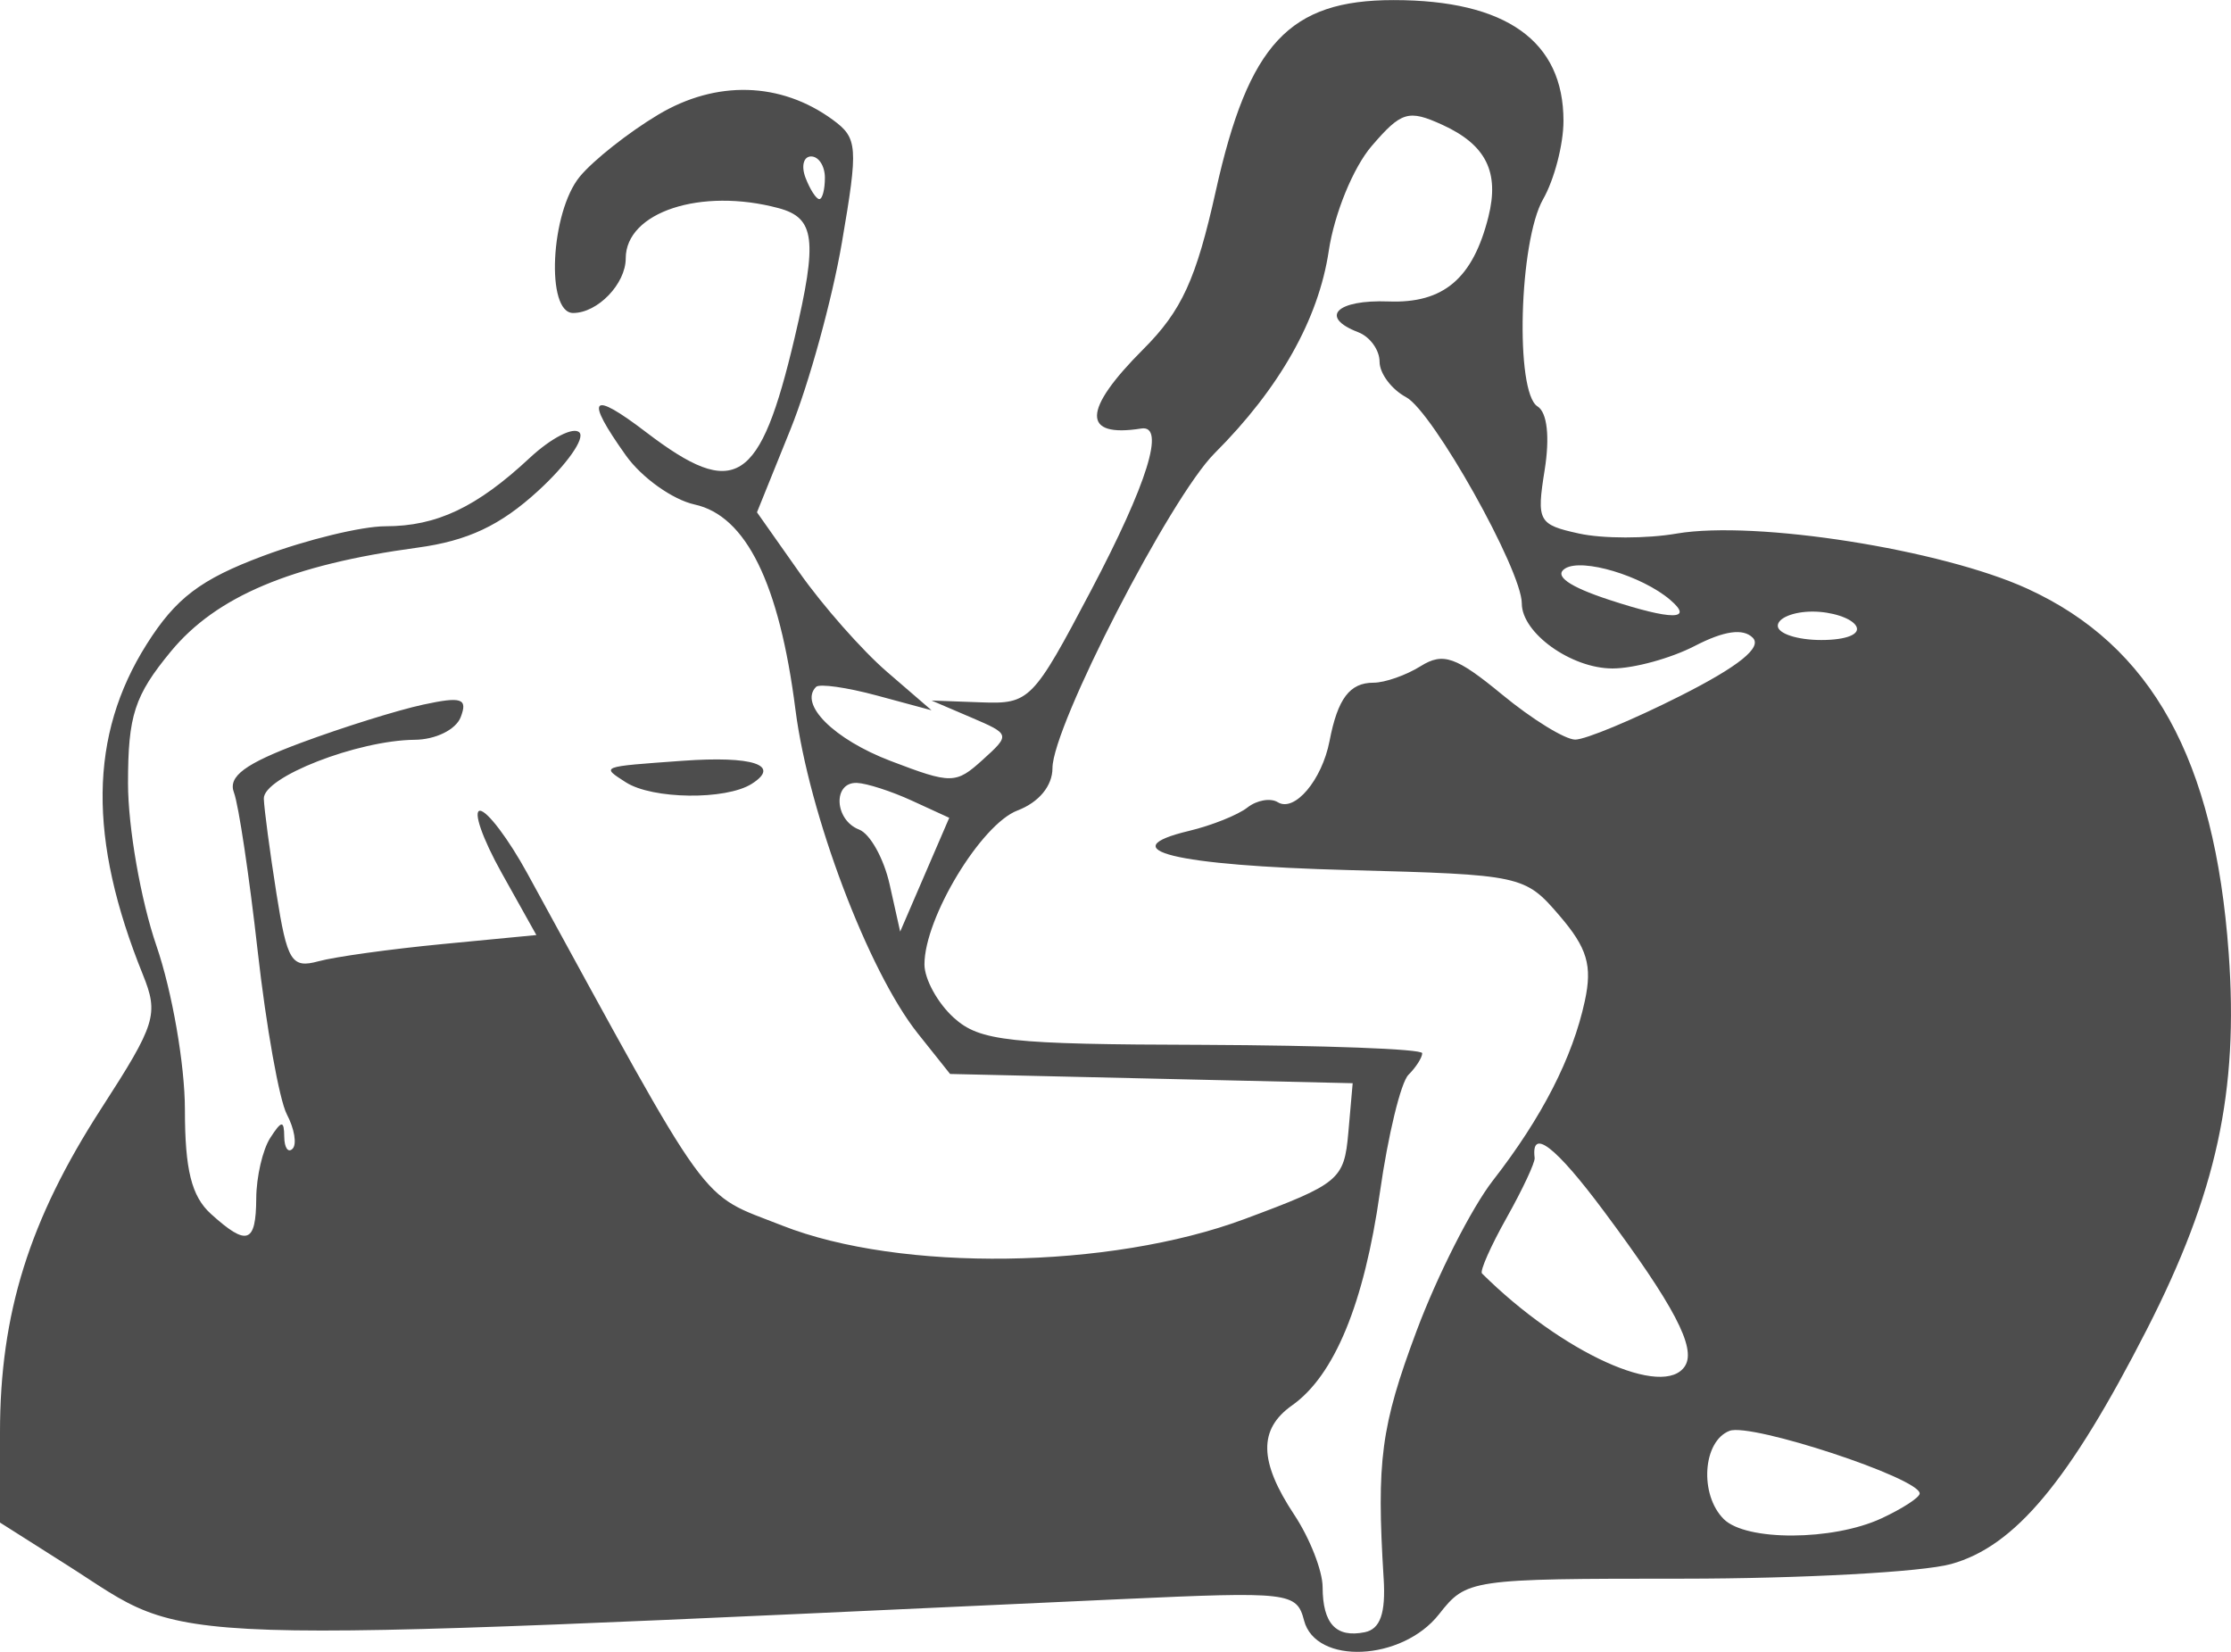
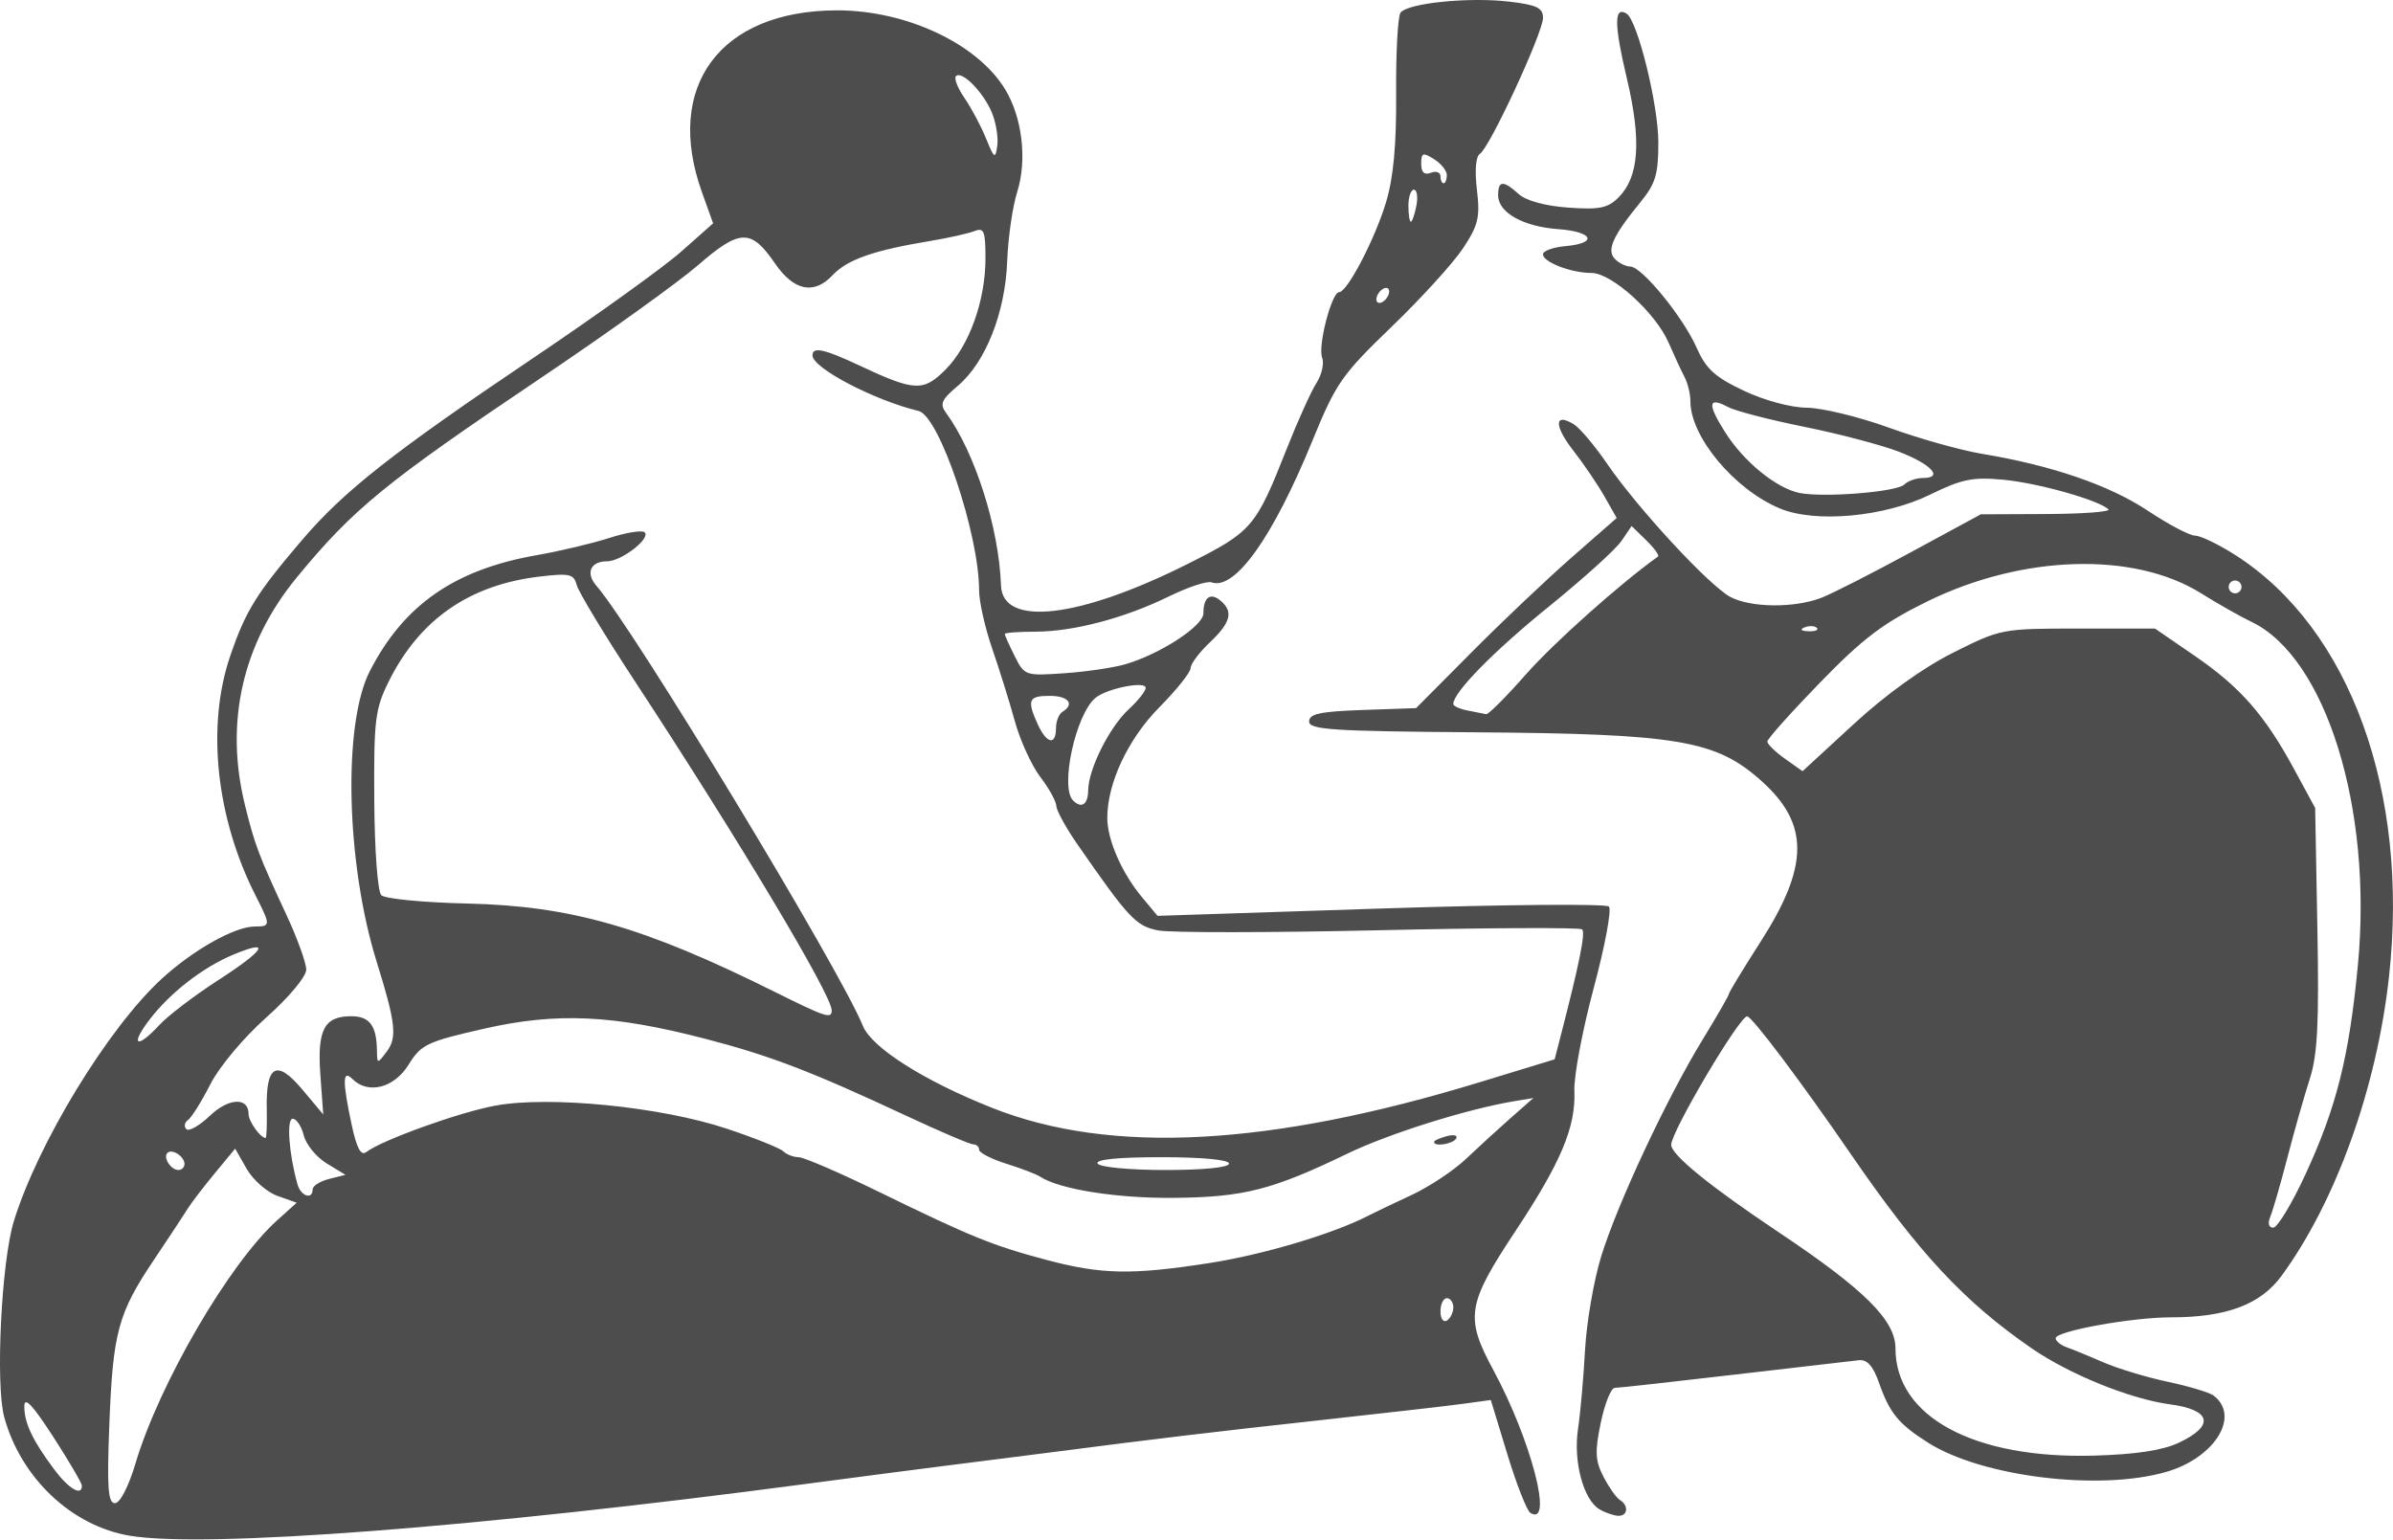
- <svg xmlns="http://www.w3.org/2000/svg" width="103.76mm" height="76.815mm" viewBox="0 0 103.76 76.815" version="1.1" id="svg1" xml:space="preserve">
+ <svg xmlns="http://www.w3.org/2000/svg" width="131.741mm" height="84.755mm" viewBox="0 0 131.741 84.755" version="1.1" id="svg1" xml:space="preserve">
  <defs id="defs1" />
-   <g id="layer1" transform="translate(20.49366,-1531.646)">
-     <path style="fill:#4d4d4d;stroke-width:2.5" d="m 40.157,1607.006 c -0.344,-1.315 -0.669,-1.353 -8.511,-0.994 -46.154,2.112 -43.034,2.213 -49.008,-1.576 l -3.132,-1.986 v -4.194 c 0,-5.525 1.362,-9.88 4.708,-15.057 2.543,-3.935 2.683,-4.385 1.935,-6.235 -2.551,-6.31 -2.495,-11.121 0.177,-15.355 1.356,-2.148 2.507,-3.022 5.414,-4.109 2.03,-0.759 4.593,-1.381 5.694,-1.381 2.383,0 4.247,-0.883 6.705,-3.175 0.997,-0.929 2.037,-1.465 2.313,-1.189 0.275,0.276 -0.585,1.496 -1.913,2.713 -1.763,1.616 -3.278,2.329 -5.62,2.646 -5.859,0.793 -9.355,2.265 -11.469,4.83 -1.69,2.05 -1.99,2.975 -1.99,6.129 0,2.043 0.595,5.445 1.323,7.559 0.728,2.115 1.323,5.538 1.323,7.608 0,2.805 0.308,4.041 1.21,4.857 1.68,1.52 2.096,1.378 2.108,-0.724 0.005,-1 0.299,-2.265 0.651,-2.811 0.528,-0.817 0.643,-0.827 0.651,-0.055 0.005,0.515 0.18,0.768 0.387,0.56 0.207,-0.207 0.088,-0.926 -0.265,-1.599 -0.353,-0.672 -0.963,-4.085 -1.356,-7.584 -0.393,-3.499 -0.89,-6.819 -1.104,-7.377 -0.29,-0.755 0.512,-1.349 3.129,-2.322 1.935,-0.719 4.486,-1.516 5.668,-1.771 1.793,-0.387 2.083,-0.291 1.748,0.581 -0.224,0.583 -1.173,1.049 -2.149,1.054 -2.645,0.025 -7.044,1.735 -7.008,2.74 0.018,0.489 0.282,2.475 0.588,4.414 0.498,3.157 0.702,3.486 1.952,3.146 0.768,-0.21 3.363,-0.569 5.766,-0.8 l 4.37,-0.42 -1.615,-2.89 c -0.889,-1.59 -1.342,-2.89 -1.007,-2.89 0.335,0 1.328,1.314 2.206,2.92 8.725,15.944 7.909,14.816 11.85,16.37 5.501,2.168 15.226,2.032 21.497,-0.301 4.418,-1.643 4.639,-1.828 4.832,-4.021 l 0.202,-2.298 -9.362,-0.215 -9.362,-0.215 -1.497,-1.879 c -2.31,-2.9 -5.076,-10.219 -5.696,-15.072 -0.749,-5.862 -2.294,-9.005 -4.685,-9.53 -1.027,-0.225 -2.466,-1.252 -3.198,-2.28 -1.933,-2.715 -1.641,-3.052 0.939,-1.083 4.151,3.166 5.297,2.438 6.908,-4.396 1.073,-4.552 0.948,-5.569 -0.745,-6.023 -3.609,-0.968 -7.111,0.182 -7.111,2.335 0,1.186 -1.305,2.54 -2.447,2.54 -1.282,0 -1.051,-4.694 0.312,-6.344 0.629,-0.761 2.27,-2.057 3.648,-2.88 2.699,-1.613 5.7,-1.526 8.11,0.235 1.169,0.855 1.198,1.238 0.43,5.718 -0.453,2.641 -1.527,6.543 -2.386,8.671 l -1.563,3.869 1.978,2.807 c 1.088,1.544 2.915,3.615 4.059,4.603 l 2.081,1.796 -2.542,-0.686 c -1.398,-0.378 -2.67,-0.558 -2.827,-0.402 -0.809,0.809 0.831,2.439 3.465,3.445 2.828,1.08 3.034,1.078 4.28,-0.05 1.294,-1.171 1.289,-1.192 -0.533,-1.972 l -1.842,-0.788 2.315,0.085 c 2.244,0.082 2.401,-0.077 5.104,-5.207 2.623,-4.978 3.471,-7.707 2.338,-7.528 -2.778,0.439 -2.748,-0.847 0.086,-3.682 1.795,-1.795 2.462,-3.251 3.38,-7.378 1.52,-6.833 3.414,-8.863 8.267,-8.863 5.229,0 7.905,1.904 7.9,5.622 -0.001,1.091 -0.428,2.728 -0.948,3.638 -1.12,1.96 -1.31,8.986 -0.259,9.635 0.45,0.278 0.578,1.42 0.331,2.963 -0.38,2.378 -0.296,2.534 1.597,2.949 1.099,0.242 3.149,0.245 4.555,0 3.668,-0.62 12.316,0.742 16.302,2.567 5.784,2.648 8.705,7.933 9.359,16.936 0.468,6.439 -0.56,11.164 -3.807,17.514 -3.612,7.062 -6.13,10.08 -9.101,10.905 -1.342,0.373 -6.959,0.679 -12.48,0.681 -9.919,0 -10.055,0.025 -11.34,1.657 -1.717,2.183 -5.731,2.366 -6.275,0.286 z m 3.7,-1.956 c -0.337,-5.481 -0.126,-7.074 1.529,-11.503 0.963,-2.578 2.561,-5.728 3.552,-7.002 2.285,-2.936 3.71,-5.719 4.277,-8.355 0.355,-1.647 0.112,-2.46 -1.184,-3.969 -1.608,-1.871 -1.741,-1.9 -9.792,-2.113 -8.134,-0.215 -11.103,-0.944 -7.431,-1.823 1.053,-0.252 2.274,-0.741 2.713,-1.086 0.439,-0.345 1.075,-0.456 1.413,-0.247 0.779,0.481 2.056,-1.03 2.407,-2.847 0.38,-1.972 0.937,-2.711 2.045,-2.711 0.529,0 1.519,-0.348 2.199,-0.773 1.039,-0.649 1.645,-0.436 3.78,1.323 1.398,1.153 2.93,2.096 3.403,2.096 0.473,0 2.675,-0.916 4.892,-2.035 2.71,-1.368 3.813,-2.254 3.364,-2.702 -0.448,-0.449 -1.332,-0.324 -2.695,0.381 -1.115,0.577 -2.837,1.048 -3.827,1.048 -1.92,0 -4.219,-1.647 -4.219,-3.022 0,-1.55 -4.137,-8.928 -5.38,-9.593 -0.679,-0.363 -1.235,-1.106 -1.235,-1.65 0,-0.544 -0.446,-1.161 -0.992,-1.371 -1.829,-0.702 -1.017,-1.523 1.416,-1.431 2.549,0.095 3.917,-1.065 4.637,-3.933 0.524,-2.087 -0.112,-3.357 -2.144,-4.283 -1.575,-0.717 -1.904,-0.619 -3.283,0.986 -0.858,0.997 -1.738,3.146 -1.997,4.876 -0.478,3.187 -2.287,6.393 -5.315,9.419 -2.056,2.055 -7.535,12.697 -7.535,14.635 0,0.828 -0.631,1.592 -1.627,1.971 -1.695,0.644 -4.327,4.998 -4.327,7.157 0,0.686 0.614,1.803 1.365,2.482 1.206,1.091 2.556,1.238 11.574,1.26 5.615,0.025 10.21,0.188 10.211,0.389 6.15e-4,0.2 -0.288,0.653 -0.641,1.006 -0.353,0.353 -0.95,2.812 -1.326,5.463 -0.733,5.165 -2.114,8.516 -4.083,9.906 -1.573,1.111 -1.544,2.608 0.099,5.089 0.723,1.091 1.316,2.604 1.319,3.362 0.005,1.706 0.622,2.368 1.956,2.101 0.724,-0.145 0.983,-0.878 0.883,-2.503 z m 23.155,-2.795 c 0.979,-0.455 1.778,-0.976 1.776,-1.157 -0.01,-0.716 -7.843,-3.296 -8.843,-2.913 -1.248,0.479 -1.412,2.962 -0.271,4.103 1.035,1.035 5.077,1.017 7.337,-0.033 z m -9.132,-7.097 c 0.517,-0.837 -0.518,-2.806 -3.771,-7.175 -2.26,-3.035 -3.404,-3.917 -3.229,-2.49 0.026,0.21 -0.56,1.46 -1.3,2.779 -0.741,1.319 -1.258,2.486 -1.149,2.594 3.729,3.698 8.482,5.857 9.45,4.292 z m -35.96,-26.277 c -0.954,-0.439 -2.106,-0.81 -2.561,-0.827 -1.132,-0.04 -1.048,1.728 0.103,2.17 0.511,0.198 1.15,1.344 1.42,2.551 l 0.49,2.194 1.141,-2.646 1.141,-2.646 z m 43.906,-8.133 c -0.225,-0.364 -1.135,-0.661 -2.023,-0.661 -0.888,0 -1.615,0.298 -1.615,0.661 0,0.364 0.911,0.661 2.023,0.661 1.181,0 1.853,-0.276 1.615,-0.661 z m -8.643,-1.208 c -1.321,-1.123 -4.087,-1.95 -4.881,-1.46 -0.545,0.337 0.165,0.843 2.045,1.46 2.917,0.956 3.96,0.956 2.835,5e-4 z M 17.871,1539.913 c 0,-0.546 -0.288,-0.992 -0.641,-0.992 -0.352,0 -0.469,0.447 -0.26,0.992 0.209,0.546 0.498,0.992 0.641,0.992 0.143,0 0.26,-0.447 0.26,-0.992 z m -9.26,28.112 c -1.153,-0.745 -1.219,-0.721 2.632,-0.999 3.281,-0.237 4.6,0.2 3.226,1.071 -1.206,0.764 -4.629,0.722 -5.858,-0.073 z" id="path74" />
+   <g id="layer1" transform="translate(47.83068,-1515.44)">
+     <path style="fill:#4d4d4d" d="m -40.671,1599.996 c -3.208,-0.532 -6.008,-3.174 -6.927,-6.536 -0.49,-1.791 -0.156,-8.567 0.531,-10.791 1.33,-4.299 5.175,-10.606 8.121,-13.323 1.729,-1.593 4.039,-2.895 5.139,-2.895 0.881,0 0.883,-0.059 0.054,-1.69 -2.187,-4.299 -2.723,-9.353 -1.401,-13.214 0.851,-2.486 1.441,-3.436 3.968,-6.393 2.299,-2.69 4.987,-4.805 12.74,-10.023 3.493,-2.351 7.143,-4.976 8.112,-5.834 l 1.762,-1.56 -0.617,-1.721 c -2.088,-5.825 1.001,-9.991 7.421,-10.006 3.817,-0.01 7.742,1.83 9.272,4.346 0.945,1.554 1.221,3.896 0.665,5.65 -0.255,0.805 -0.503,2.521 -0.551,3.813 -0.105,2.834 -1.192,5.581 -2.717,6.864 -0.904,0.761 -1.008,1 -0.648,1.491 1.589,2.166 2.911,6.32 3.025,9.505 0.082,2.298 4.31,1.807 10.289,-1.197 3.536,-1.776 3.729,-2 5.434,-6.317 0.612,-1.55 1.352,-3.188 1.644,-3.64 0.292,-0.452 0.432,-1.081 0.311,-1.397 -0.245,-0.638 0.524,-3.602 0.934,-3.602 0.447,0 1.967,-2.907 2.581,-4.939 0.411,-1.359 0.579,-3.155 0.559,-5.997 -0.015,-2.231 0.091,-4.231 0.237,-4.444 0.364,-0.532 3.761,-0.88 6.002,-0.615 1.506,0.178 1.847,0.343 1.847,0.892 0,0.815 -2.94,7.156 -3.47,7.483 -0.231,0.143 -0.296,0.904 -0.168,1.983 0.18,1.517 0.077,1.947 -0.764,3.22 -0.534,0.808 -2.305,2.754 -3.935,4.324 -2.745,2.645 -3.066,3.108 -4.359,6.274 -2.17,5.313 -4.268,8.258 -5.556,7.795 -0.24,-0.086 -1.293,0.262 -2.339,0.774 -2.45,1.199 -5.252,1.938 -7.366,1.943 -0.922,0 -1.676,0.059 -1.676,0.126 0,0.067 0.246,0.615 0.547,1.218 0.538,1.078 0.581,1.093 2.734,0.944 1.203,-0.083 2.717,-0.306 3.364,-0.496 1.923,-0.564 4.292,-2.11 4.292,-2.802 0,-0.882 0.379,-1.167 0.938,-0.703 0.727,0.603 0.572,1.212 -0.585,2.304 -0.582,0.549 -1.058,1.186 -1.058,1.415 0,0.229 -0.769,1.193 -1.709,2.143 -1.731,1.749 -2.877,4.181 -2.877,6.106 0,1.205 0.8,3.033 1.908,4.361 l 0.859,1.029 12.279,-0.402 c 6.754,-0.221 12.41,-0.271 12.57,-0.111 0.16,0.16 -0.217,2.179 -0.837,4.488 -0.62,2.308 -1.1,4.856 -1.065,5.66 0.085,1.977 -0.737,3.936 -3.227,7.695 -2.69,4.062 -2.804,4.772 -1.234,7.679 2.087,3.864 3.331,8.661 2.039,7.862 -0.192,-0.119 -0.761,-1.565 -1.264,-3.215 l -0.915,-2.999 -1.473,0.202 c -0.81,0.111 -4.33,0.515 -7.823,0.898 -6.025,0.661 -9.184,1.038 -14.817,1.769 -1.358,0.176 -3.739,0.479 -5.292,0.672 -1.552,0.194 -5.265,0.676 -8.25,1.073 -18.095,2.402 -33.086,3.553 -37.258,2.86 z m 0.305,-4.002 c 1.313,-4.391 5.152,-10.981 7.779,-13.353 l 1.088,-0.982 -1.058,-0.377 c -0.582,-0.207 -1.344,-0.877 -1.693,-1.489 l -0.635,-1.112 -1.129,1.366 c -0.621,0.751 -1.288,1.623 -1.482,1.938 -0.194,0.315 -1.026,1.575 -1.849,2.801 -1.989,2.962 -2.271,4.002 -2.467,9.095 -0.134,3.48 -0.073,4.321 0.311,4.319 0.279,0 0.751,-0.918 1.136,-2.205 z m -2.959,1.238 c -0.004,-0.145 -0.719,-1.362 -1.587,-2.704 -1.14,-1.76 -1.58,-2.22 -1.58,-1.653 0,0.915 0.455,1.874 1.65,3.474 0.796,1.067 1.535,1.496 1.518,0.882 z m 75.502,-9.81 c 0,-0.28 -0.159,-0.508 -0.353,-0.508 -0.194,0 -0.353,0.327 -0.353,0.726 0,0.4 0.159,0.628 0.353,0.508 0.194,-0.12 0.353,-0.447 0.353,-0.726 z m -13.406,-2.445 c 2.938,-0.457 6.791,-1.606 8.72,-2.601 0.346,-0.178 1.422,-0.693 2.392,-1.144 0.97,-0.451 2.32,-1.347 2.999,-1.992 0.679,-0.644 1.79,-1.661 2.469,-2.259 l 1.235,-1.087 -1.058,0.176 c -2.597,0.433 -6.893,1.782 -9.165,2.879 -4.15,2.003 -5.697,2.4 -9.532,2.442 -3.159,0.035 -6.352,-0.47 -7.408,-1.172 -0.194,-0.129 -1.027,-0.447 -1.852,-0.707 -0.825,-0.26 -1.499,-0.606 -1.499,-0.769 0,-0.163 -0.144,-0.296 -0.32,-0.296 -0.176,0 -1.869,-0.724 -3.761,-1.608 -5.161,-2.411 -7.409,-3.272 -10.968,-4.199 -5.117,-1.333 -8.205,-1.474 -12.225,-0.558 -3.136,0.714 -3.448,0.864 -4.138,1.981 -0.791,1.28 -2.228,1.646 -3.088,0.785 -0.548,-0.548 -0.558,0.113 -0.038,2.539 0.272,1.268 0.506,1.706 0.794,1.486 0.874,-0.666 5.098,-2.187 7.111,-2.56 2.967,-0.55 9.113,0.061 12.734,1.267 1.534,0.511 2.939,1.073 3.123,1.25 0.184,0.177 0.563,0.322 0.842,0.322 0.279,0 2.271,0.861 4.427,1.913 5.087,2.482 6.239,2.95 9.212,3.741 3.036,0.808 4.695,0.839 8.996,0.171 z m 12.347,-6.665 c 0,-0.074 0.318,-0.218 0.706,-0.32 0.388,-0.102 0.617,-0.041 0.508,0.135 -0.19,0.307 -1.214,0.463 -1.214,0.185 z m -61.736,2.611 c 0,-0.19 0.407,-0.448 0.903,-0.573 l 0.903,-0.227 -1.033,-0.628 c -0.568,-0.346 -1.137,-1.04 -1.263,-1.544 -0.126,-0.503 -0.399,-0.915 -0.607,-0.915 -0.353,0 -0.212,1.934 0.264,3.616 0.184,0.651 0.832,0.862 0.832,0.271 z m -7.056,-1.397 c 0,-0.416 -0.688,-0.862 -0.941,-0.609 -0.253,0.253 0.193,0.941 0.609,0.941 0.183,0 0.332,-0.149 0.332,-0.332 z m 57.503,-0.021 c 0,-0.213 -1.477,-0.353 -3.725,-0.353 -2.393,0 -3.647,0.126 -3.507,0.353 0.122,0.197 1.768,0.353 3.725,0.353 2.103,0 3.507,-0.141 3.507,-0.353 z m -52.975,-3.024 c -0.048,-2.411 0.548,-2.735 1.953,-1.062 l 1.157,1.379 -0.157,-2.175 c -0.18,-2.489 0.21,-3.232 1.697,-3.232 1.009,0 1.397,0.514 1.417,1.881 0.011,0.755 0.018,0.756 0.539,0.066 0.585,-0.773 0.494,-1.585 -0.554,-4.946 -1.687,-5.411 -1.869,-13.091 -0.379,-15.998 1.872,-3.655 4.676,-5.601 9.203,-6.39 1.261,-0.22 3.057,-0.646 3.992,-0.948 0.934,-0.302 1.807,-0.439 1.94,-0.306 0.339,0.341 -1.288,1.593 -2.07,1.593 -0.915,0 -1.199,0.647 -0.591,1.345 2.05,2.353 13.416,21.126 14.67,24.231 0.485,1.202 3.383,3.039 7.135,4.524 6.519,2.58 15.25,2.117 26.837,-1.423 l 4.113,-1.256 0.375,-1.452 c 0.987,-3.822 1.327,-5.519 1.143,-5.703 -0.111,-0.111 -5.135,-0.089 -11.166,0.048 -6.031,0.137 -11.512,0.141 -12.179,0.01 -1.226,-0.244 -1.616,-0.661 -4.459,-4.761 -0.621,-0.895 -1.137,-1.837 -1.147,-2.092 -0.01,-0.256 -0.408,-0.976 -0.885,-1.601 -0.477,-0.625 -1.106,-2.004 -1.399,-3.063 -0.292,-1.06 -0.855,-2.864 -1.25,-4.01 -0.395,-1.146 -0.718,-2.585 -0.718,-3.198 0,-3.102 -2.191,-9.601 -3.33,-9.875 -2.446,-0.588 -5.843,-2.366 -5.843,-3.059 0,-0.495 0.636,-0.359 2.579,0.553 3.046,1.43 3.521,1.453 4.74,0.234 1.31,-1.31 2.205,-3.8 2.205,-6.132 0,-1.513 -0.08,-1.707 -0.617,-1.497 -0.34,0.133 -1.43,0.377 -2.423,0.541 -3.124,0.517 -4.565,1.021 -5.374,1.883 -1.032,1.098 -2.137,0.868 -3.187,-0.665 -1.3,-1.897 -1.923,-1.881 -4.209,0.103 -1.102,0.957 -5.02,3.768 -8.707,6.248 -8.527,5.736 -10.281,7.17 -13.391,10.949 -2.994,3.639 -3.984,7.968 -2.863,12.524 0.543,2.206 0.761,2.786 2.284,6.054 0.602,1.292 1.094,2.653 1.094,3.024 0,0.382 -0.954,1.524 -2.205,2.637 -1.246,1.109 -2.585,2.709 -3.078,3.679 -0.48,0.944 -1.031,1.826 -1.225,1.961 -0.193,0.135 -0.235,0.361 -0.093,0.503 0.142,0.142 0.723,-0.188 1.292,-0.732 1.035,-0.992 2.134,-1.042 2.134,-0.098 0,0.401 0.654,1.316 0.94,1.316 0.051,0 0.078,-0.726 0.061,-1.613 z m -5.912,-4.607 c 0.47,-0.511 1.944,-1.632 3.274,-2.491 2.56,-1.653 2.912,-2.266 0.795,-1.382 -1.686,0.705 -3.483,2.101 -4.619,3.59 -1.085,1.423 -0.688,1.627 0.55,0.282 z m 37.015,-0.809 c 0,-0.843 -5.133,-9.423 -10.866,-18.164 -1.643,-2.506 -3.069,-4.866 -3.169,-5.246 -0.16,-0.612 -0.391,-0.666 -2.038,-0.472 -3.879,0.456 -6.63,2.371 -8.321,5.792 -0.745,1.507 -0.817,2.108 -0.789,6.528 0.018,2.765 0.185,5.023 0.388,5.226 0.196,0.196 2.323,0.402 4.727,0.457 5.717,0.132 9.738,1.285 16.894,4.845 2.87,1.428 3.175,1.527 3.175,1.034 z m 14.119,-12.109 c 0.011,-1.168 1.175,-3.491 2.239,-4.471 0.511,-0.47 0.928,-0.999 0.928,-1.175 0,-0.39 -2.115,0.027 -2.754,0.543 -1.091,0.88 -1.979,4.926 -1.244,5.661 0.463,0.463 0.823,0.222 0.831,-0.559 z m -1.772,-3.419 c 0,-0.377 0.159,-0.783 0.353,-0.903 0.695,-0.43 0.334,-0.882 -0.706,-0.882 -1.163,0 -1.259,0.232 -0.649,1.571 0.485,1.065 1.002,1.176 1.002,0.214 z m 18.344,-24.051 c 0,-0.194 -0.159,-0.255 -0.353,-0.135 -0.194,0.12 -0.353,0.377 -0.353,0.571 0,0.194 0.159,0.255 0.353,0.135 0.194,-0.12 0.353,-0.377 0.353,-0.571 z m 1.497,-4.721 c 0.093,-0.485 0.032,-0.882 -0.135,-0.882 -0.167,0 -0.304,0.397 -0.304,0.882 0,0.485 0.061,0.882 0.135,0.882 0.074,0 0.211,-0.397 0.304,-0.882 z m 1.678,-1.679 c 0,-0.244 -0.318,-0.642 -0.706,-0.885 -0.616,-0.385 -0.706,-0.352 -0.706,0.257 0,0.475 0.169,0.633 0.529,0.494 0.291,-0.112 0.529,-0.027 0.529,0.187 0,0.215 0.079,0.391 0.176,0.391 0.097,0 0.176,-0.2 0.176,-0.444 z M 6.775,1521.641 c -0.466,-1.125 -1.654,-2.333 -1.978,-2.009 -0.117,0.117 0.094,0.658 0.47,1.203 0.375,0.545 0.909,1.546 1.185,2.225 0.453,1.114 0.514,1.154 0.62,0.407 0.064,-0.455 -0.069,-1.277 -0.297,-1.827 z m 33.455,76.9 c -0.89,-0.519 -1.456,-2.635 -1.186,-4.433 0.13,-0.864 0.303,-2.816 0.386,-4.338 0.083,-1.522 0.484,-3.847 0.892,-5.167 0.898,-2.908 3.616,-8.714 5.583,-11.928 0.793,-1.296 1.442,-2.424 1.442,-2.508 0,-0.083 0.789,-1.383 1.753,-2.887 2.663,-4.156 2.68,-6.464 0.067,-8.82 -2.514,-2.267 -4.581,-2.619 -15.824,-2.702 -7.826,-0.058 -9.103,-0.141 -9.103,-0.596 0,-0.42 0.608,-0.55 2.945,-0.632 l 2.945,-0.103 3.052,-3.072 c 1.679,-1.69 4.163,-4.045 5.522,-5.234 l 2.469,-2.162 -0.675,-1.189 c -0.371,-0.654 -1.144,-1.792 -1.718,-2.528 -1.065,-1.367 -1.05,-2.104 0.029,-1.444 0.33,0.202 1.156,1.18 1.835,2.173 1.668,2.439 5.6,6.692 6.773,7.327 1.124,0.608 3.554,0.631 5.045,0.047 0.582,-0.228 2.791,-1.353 4.908,-2.501 l 3.849,-2.087 3.643,-0.016 c 2.004,-0.01 3.526,-0.126 3.383,-0.26 -0.546,-0.511 -3.871,-1.447 -5.777,-1.627 -1.701,-0.161 -2.288,-0.041 -4.057,0.825 -2.501,1.224 -6.306,1.572 -8.258,0.754 -2.509,-1.051 -4.923,-3.944 -4.923,-5.9 0,-0.399 -0.145,-1 -0.323,-1.337 -0.178,-0.337 -0.572,-1.187 -0.877,-1.89 -0.716,-1.652 -3.135,-3.838 -4.246,-3.838 -1.121,0 -2.668,-0.596 -2.668,-1.028 0,-0.187 0.559,-0.39 1.242,-0.45 1.803,-0.159 1.521,-0.794 -0.415,-0.935 -1.925,-0.14 -3.297,-0.914 -3.297,-1.861 0,-0.822 0.282,-0.839 1.132,-0.069 0.403,0.365 1.458,0.654 2.722,0.745 1.72,0.124 2.182,0.031 2.772,-0.558 1.137,-1.137 1.274,-3.132 0.452,-6.592 -0.698,-2.939 -0.701,-3.958 -0.009,-3.531 0.605,0.374 1.75,5.015 1.75,7.093 0,1.771 -0.152,2.272 -1.004,3.313 -1.517,1.853 -1.861,2.63 -1.378,3.113 0.224,0.224 0.601,0.407 0.838,0.407 0.632,0 2.898,2.77 3.644,4.454 0.524,1.183 1.01,1.628 2.602,2.381 1.142,0.54 2.592,0.931 3.479,0.938 0.837,0.01 2.871,0.502 4.52,1.1 1.649,0.598 3.951,1.245 5.115,1.438 3.82,0.631 7.022,1.729 9.124,3.129 1.138,0.757 2.314,1.377 2.615,1.377 0.3,0 1.306,0.487 2.234,1.083 6.29,4.037 9.561,13.034 8.436,23.205 -0.677,6.122 -2.918,12.361 -5.91,16.457 -1.162,1.591 -3.032,2.293 -6.106,2.293 -2.153,0 -6.336,0.759 -6.336,1.15 0,0.156 0.278,0.381 0.617,0.501 0.34,0.119 1.252,0.494 2.028,0.832 0.776,0.338 2.364,0.817 3.528,1.065 1.164,0.247 2.298,0.588 2.52,0.756 1.492,1.133 0.073,3.427 -2.598,4.203 -3.673,1.067 -10.133,0.278 -13.109,-1.601 -1.626,-1.026 -2.124,-1.632 -2.703,-3.286 -0.326,-0.93 -0.656,-1.307 -1.106,-1.261 -0.353,0.036 -3.438,0.393 -6.855,0.794 -3.417,0.401 -6.383,0.729 -6.59,0.729 -0.207,0 -0.555,0.863 -0.774,1.918 -0.332,1.599 -0.307,2.094 0.149,2.976 0.301,0.582 0.707,1.157 0.902,1.278 0.499,0.309 0.443,0.886 -0.086,0.873 -0.243,-0.01 -0.707,-0.166 -1.032,-0.355 z m 31.913,-3.679 c 1.97,-0.935 1.759,-1.802 -0.511,-2.103 -2.168,-0.288 -5.52,-1.644 -7.598,-3.073 -3.718,-2.558 -6.22,-5.242 -9.951,-10.674 -2.762,-4.022 -5.458,-7.606 -5.728,-7.614 -0.422,-0.013 -4.182,6.345 -4.182,7.072 0,0.55 2.117,2.273 5.885,4.792 4.77,3.187 6.462,4.868 6.462,6.417 0,3.765 4.321,6.095 10.949,5.903 2.313,-0.067 3.774,-0.292 4.674,-0.719 z m 6.937,-14.741 c 1.719,-3.712 2.416,-6.489 2.898,-11.553 0.821,-8.625 -1.769,-16.952 -5.879,-18.901 -0.582,-0.276 -1.824,-0.98 -2.76,-1.565 -3.686,-2.303 -9.822,-2.121 -15.055,0.445 -2.442,1.198 -3.539,2.027 -5.909,4.466 -1.601,1.647 -2.91,3.112 -2.91,3.254 0,0.142 0.437,0.568 0.97,0.946 l 0.97,0.687 2.822,-2.599 c 1.771,-1.631 3.808,-3.094 5.468,-3.927 2.619,-1.314 2.689,-1.327 6.879,-1.327 h 4.233 l 2.171,1.49 c 2.524,1.732 3.866,3.259 5.483,6.242 l 1.164,2.146 0.122,6.621 c 0.097,5.236 0.009,6.97 -0.417,8.29 -0.297,0.918 -0.849,2.86 -1.227,4.315 -0.378,1.455 -0.802,2.924 -0.943,3.263 -0.158,0.382 -0.097,0.617 0.159,0.617 0.227,0 1.02,-1.31 1.761,-2.91 z m -42.907,-27.549 c 1.51,-1.72 5.202,-5.014 7.274,-6.49 0.086,-0.061 -0.205,-0.464 -0.648,-0.896 l -0.805,-0.784 -0.567,0.832 c -0.312,0.457 -2.118,2.088 -4.014,3.623 -3.026,2.451 -5.236,4.706 -5.236,5.343 0,0.114 0.357,0.276 0.794,0.36 0.437,0.084 0.893,0.174 1.015,0.201 0.122,0.026 1.106,-0.959 2.186,-2.19 z m 16.018,-2.562 c -0.117,-0.117 -0.421,-0.13 -0.676,-0.028 -0.281,0.113 -0.198,0.196 0.213,0.213 0.372,0.015 0.58,-0.068 0.463,-0.185 z m 23.379,-2.256 c 0,-0.194 -0.159,-0.353 -0.353,-0.353 -0.194,0 -0.353,0.159 -0.353,0.353 0,0.194 0.159,0.353 0.353,0.353 0.194,0 0.353,-0.159 0.353,-0.353 z m -18.563,-5.637 c 0.198,-0.198 0.659,-0.36 1.025,-0.36 1.167,0 0.459,-0.765 -1.348,-1.456 -0.963,-0.368 -3.305,-0.983 -5.204,-1.366 -1.9,-0.383 -3.779,-0.87 -4.175,-1.083 -1.103,-0.59 -1.153,-0.183 -0.171,1.373 1.027,1.627 2.814,3.09 4.096,3.354 1.324,0.272 5.367,-0.052 5.778,-0.463 z" id="path93" />
  </g>
</svg>
